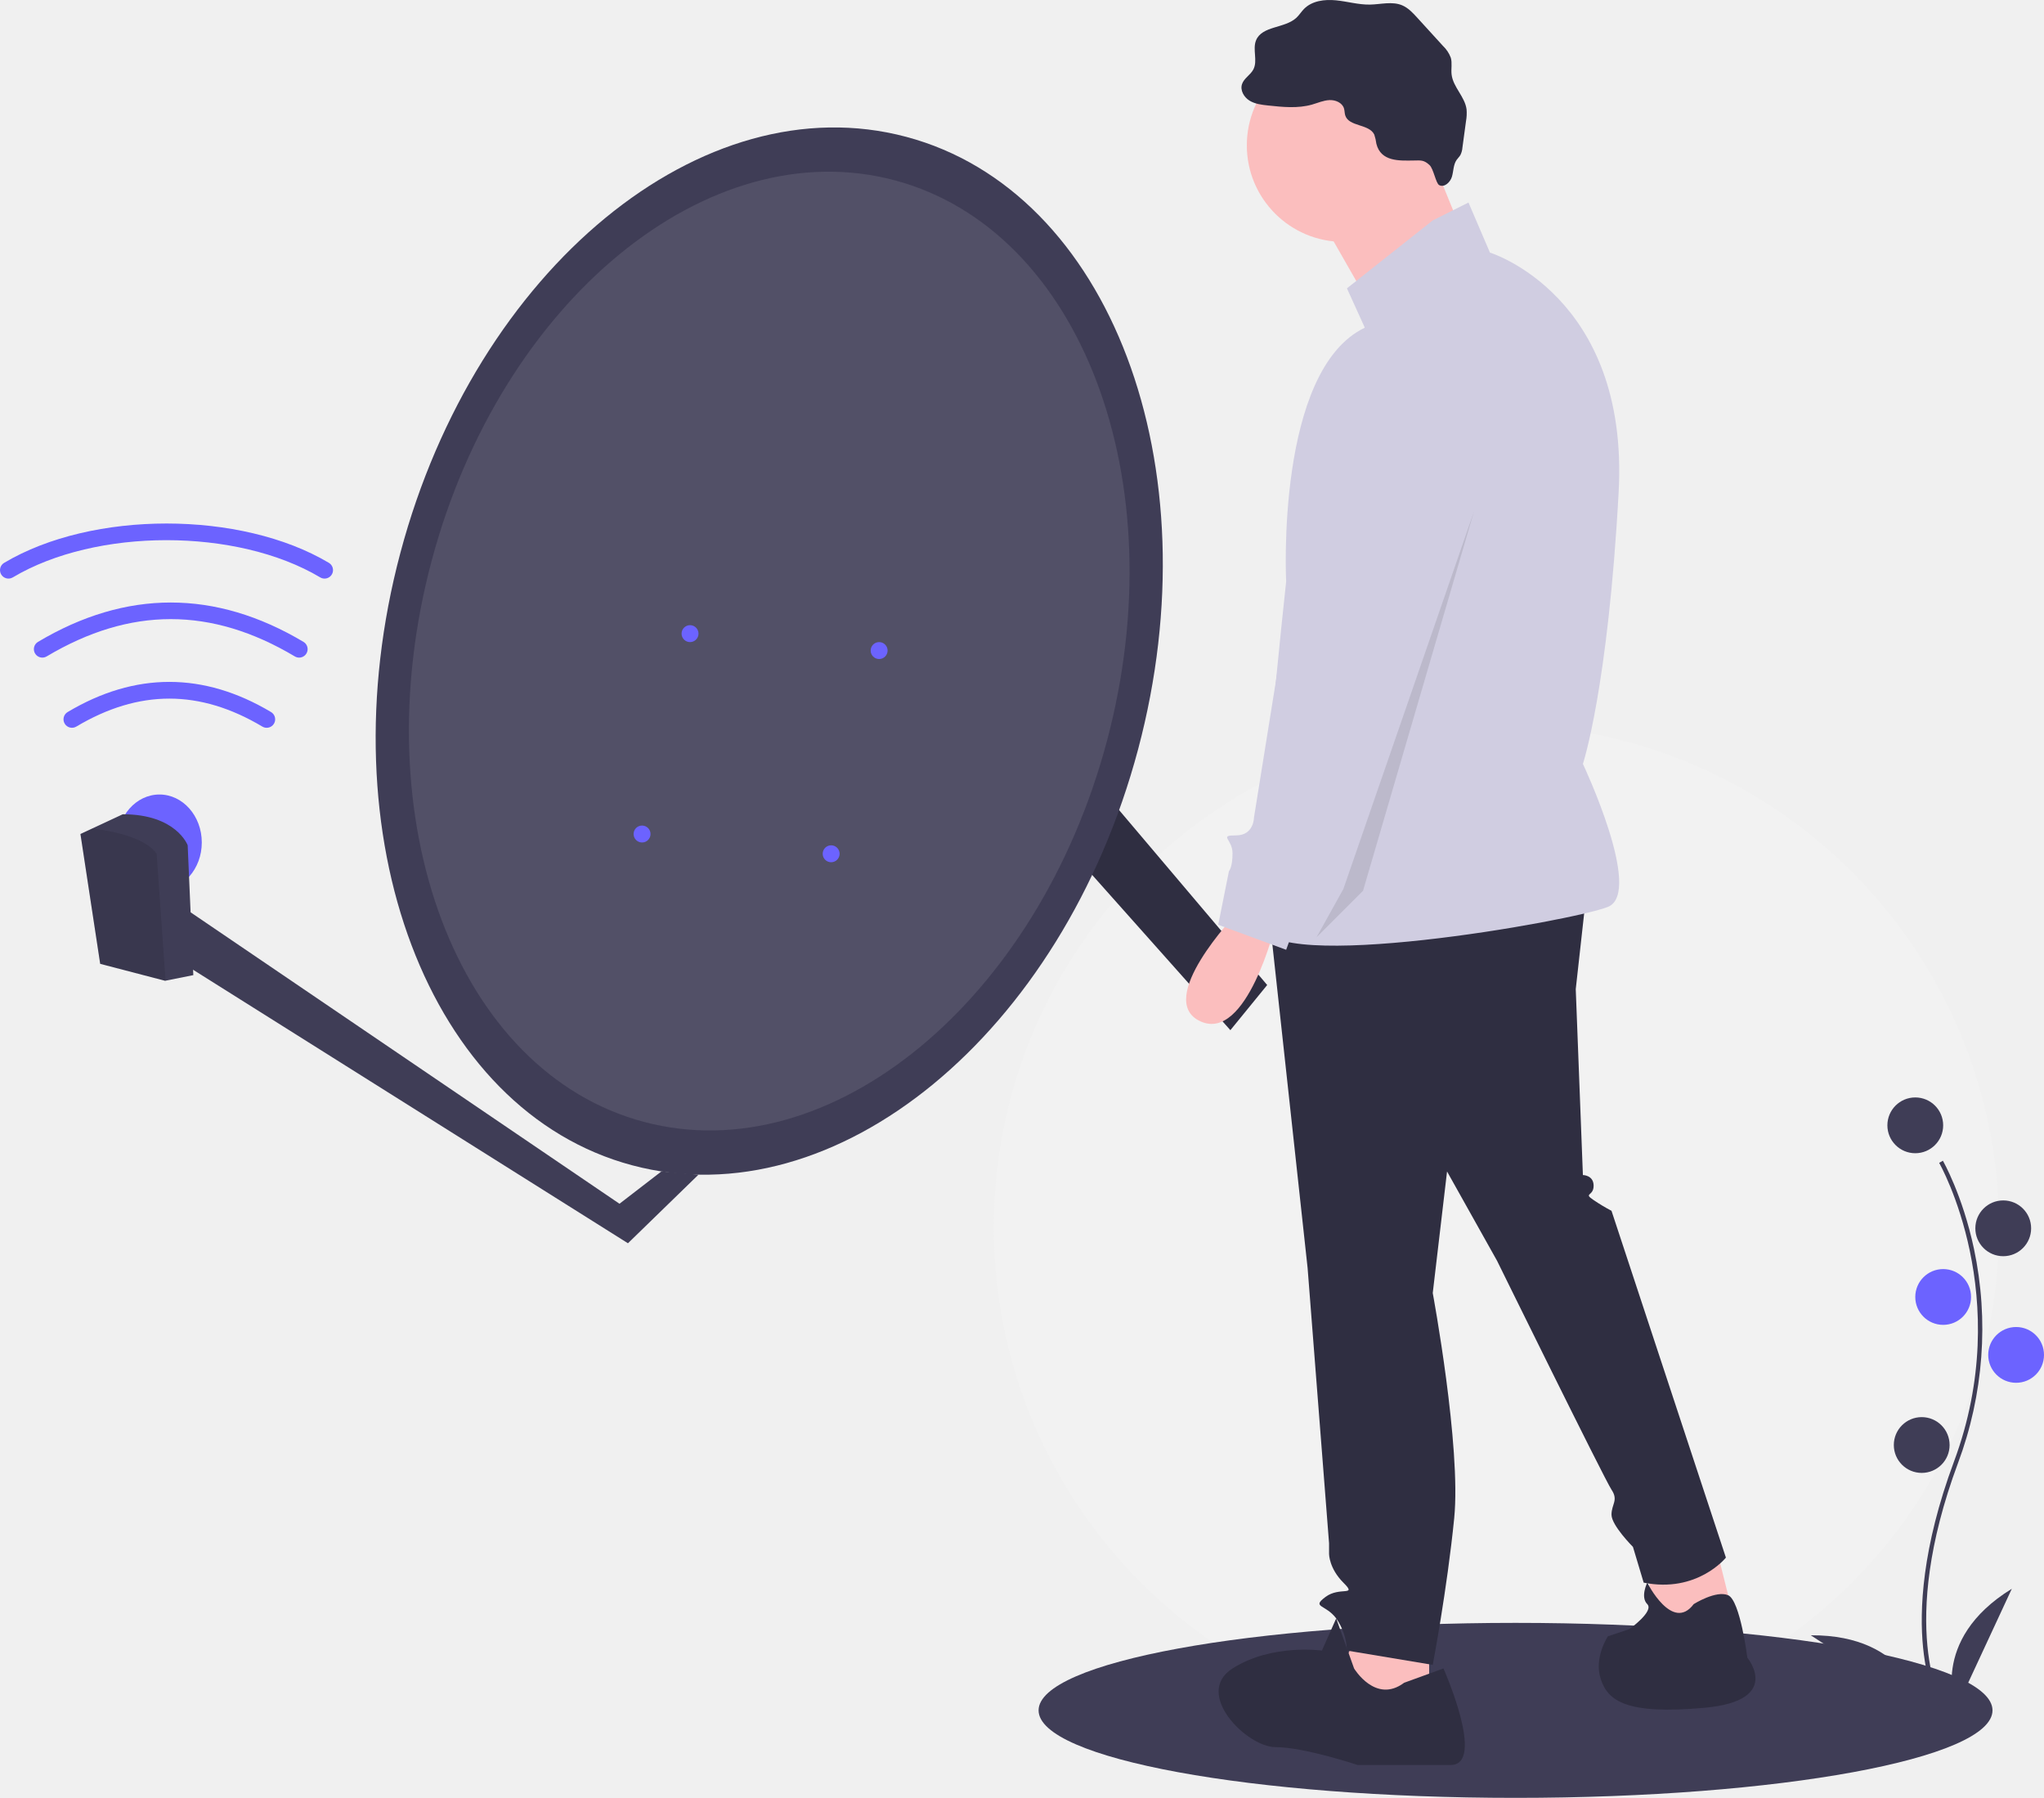
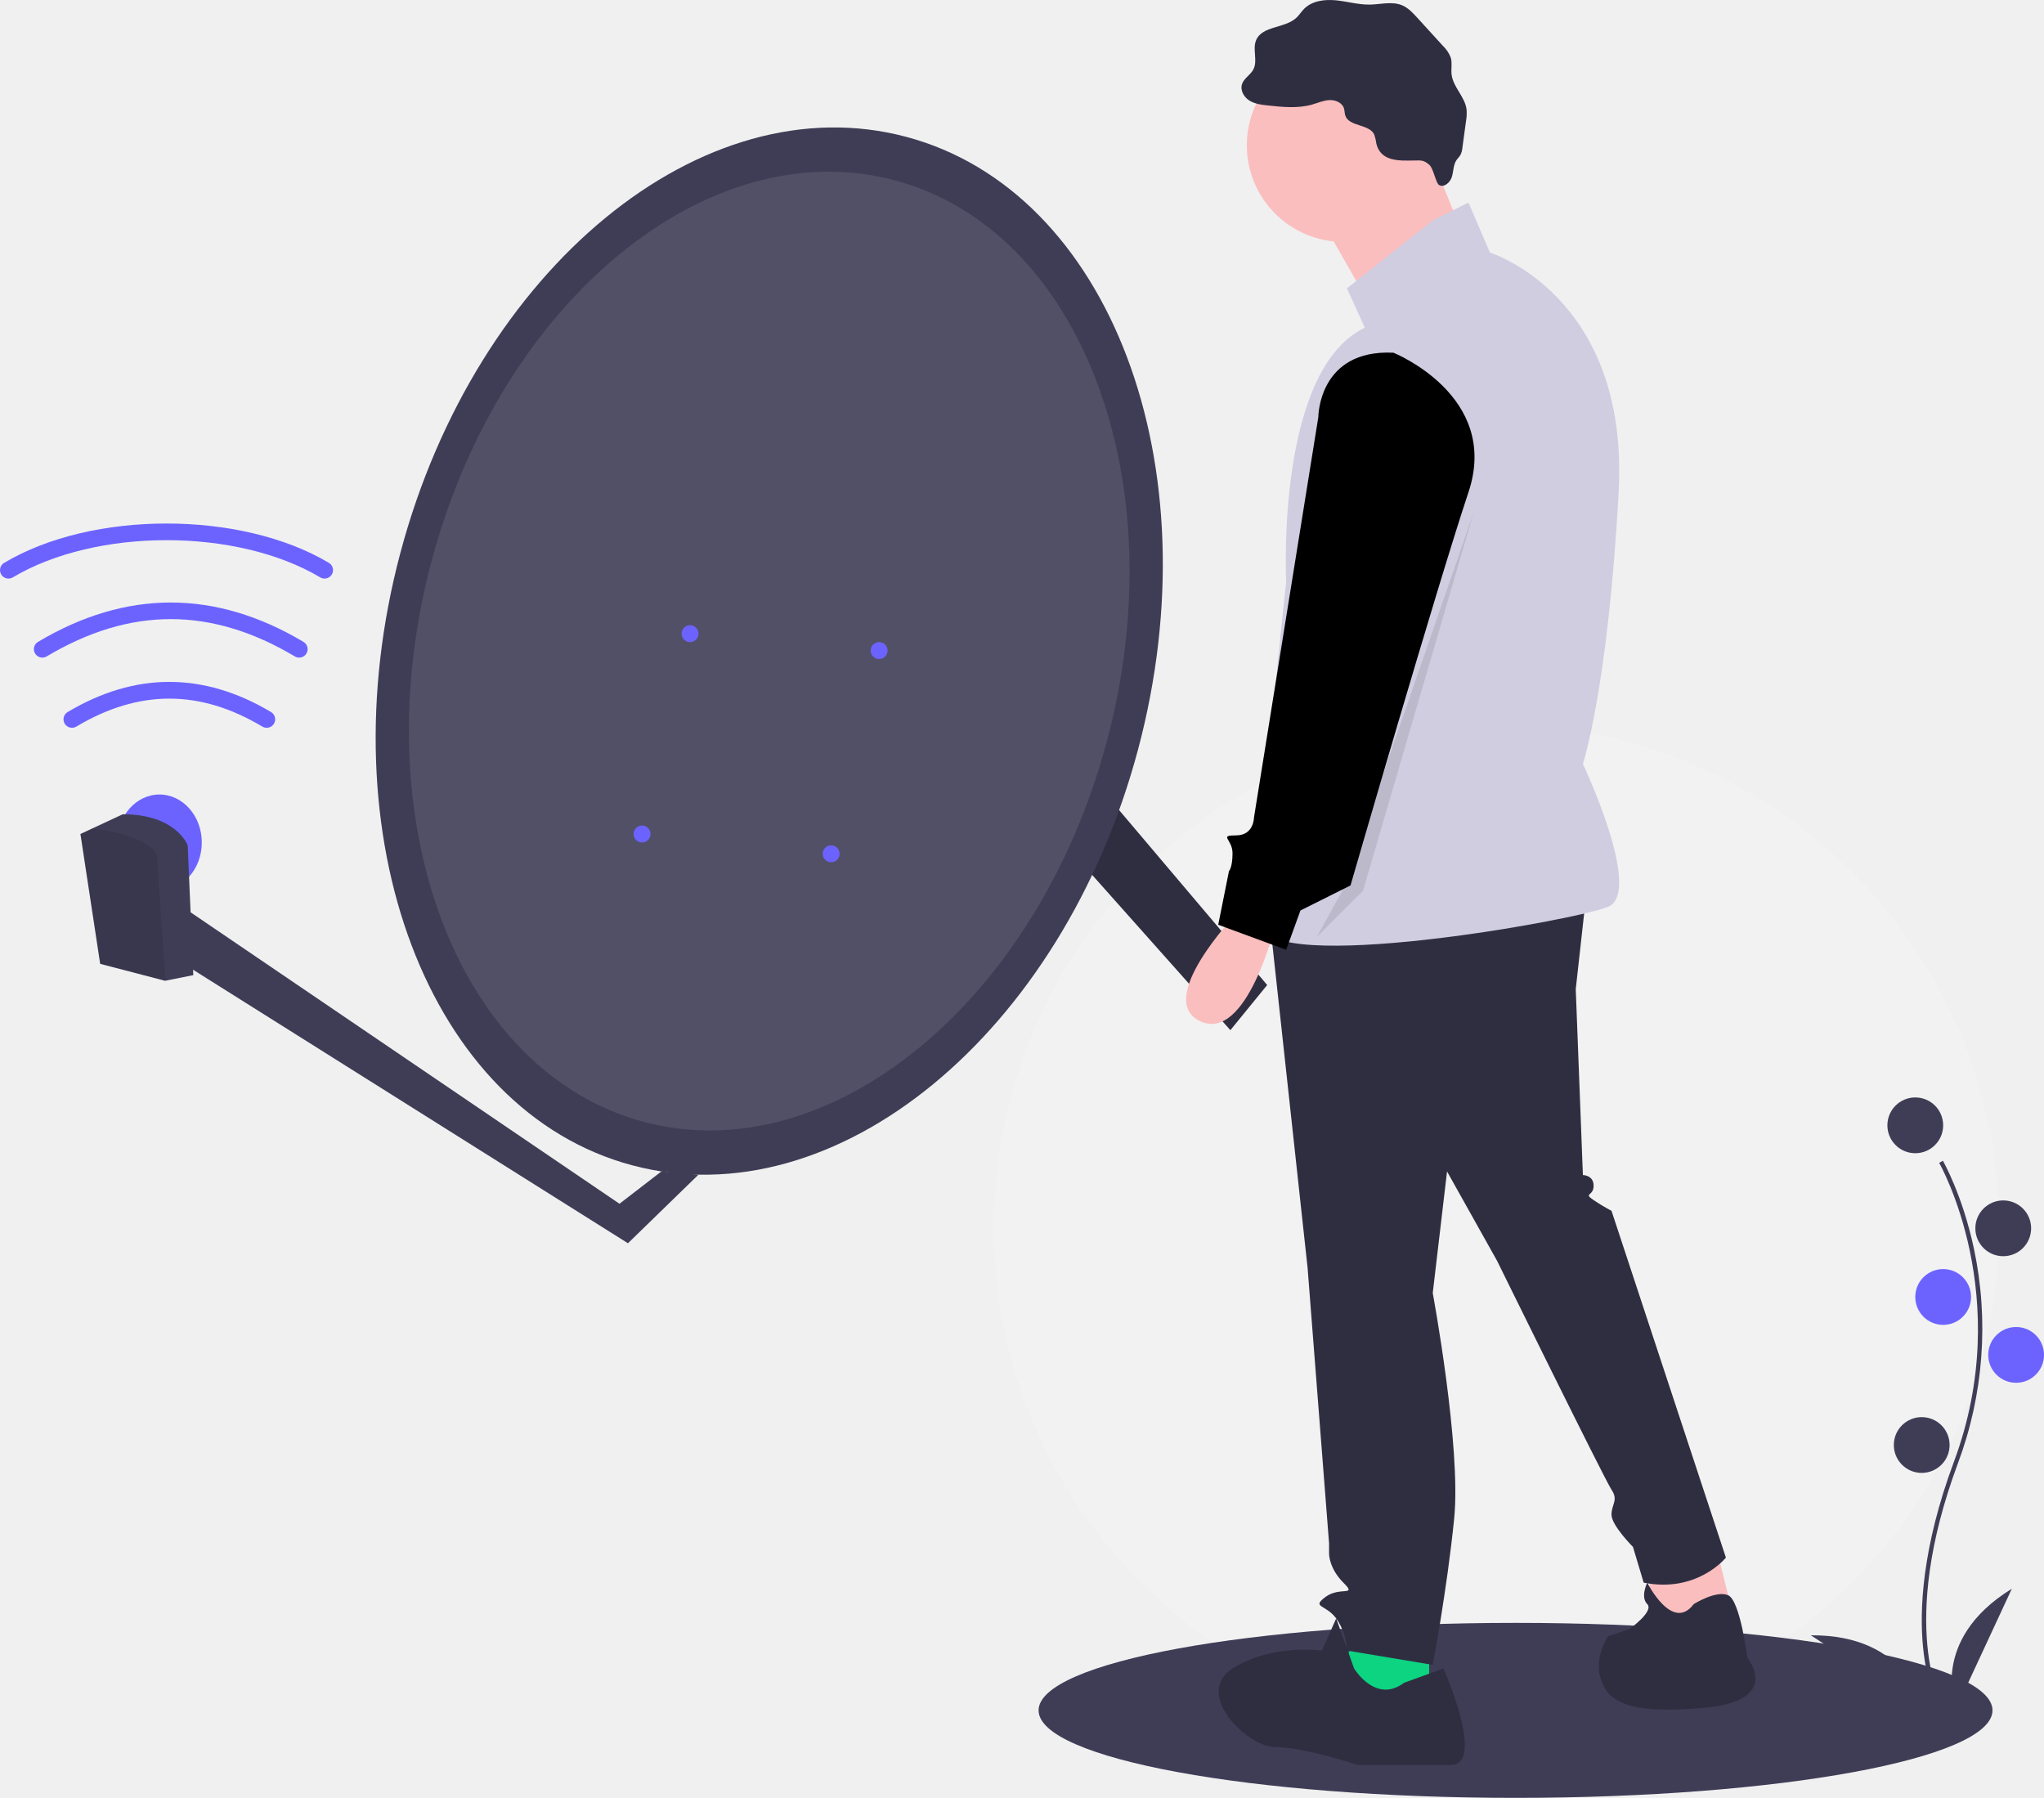
<svg xmlns="http://www.w3.org/2000/svg" id="a90f9a71-1dd7-46d2-a7ac-5b91320676f6" data-name="Layer 1" width="880.291" height="774.246" viewBox="0 0 880.291 774.246">
  <circle cx="644.489" cy="528.524" r="216.462" fill="#f2f2f2" />
  <ellipse cx="652.701" cy="736.566" rx="205.412" ry="37.679" fill="#3f3d56" />
  <path d="M995.007,798.374c-.212-.346-5.212-8.695-6.945-26.03-1.59-15.904-.568-42.712,13.335-80.106,26.338-70.841-6.07-128-6.401-128.569l1.599-.928c.084.144,8.447,14.718,13.387,37.923a165.447,165.447,0,0,1-6.852,92.218c-26.293,70.72-6.746,104.199-6.545,104.529Z" transform="translate(-159.8543 -62.87722)" fill="#3f3d56" />
  <circle cx="824.853" cy="484.62" r="12.012" fill="#3f3d56" />
  <circle cx="862.736" cy="528.97" r="12.012" fill="#3f3d56" />
  <circle cx="836.865" cy="558.537" r="12.012" fill="#6c63ff" />
  <circle cx="868.28" cy="583.484" r="12.012" fill="#6c63ff" />
  <circle cx="827.625" cy="622.291" r="12.012" fill="#3f3d56" />
  <path d="M1002.263,798.816s-12.012-29.567,24.023-51.742Z" transform="translate(-159.8543 -62.87722)" fill="#3f3d56" />
  <path d="M987.491,798.28s-5.467-31.442-47.777-31.172Z" transform="translate(-159.8543 -62.87722)" fill="#3f3d56" />
  <polygon points="77.182 389.554 266.793 518.392 284.849 504.474 300.826 505.86 270.44 535.408 77.182 413.863 77.182 389.554" fill="#3f3d56" />
  <polygon points="465.471 329.389 545.74 424.194 529.885 443.641 435.742 337.897 465.471 329.389" fill="#2f2e41" />
  <ellipse cx="68.674" cy="362.814" rx="18.232" ry="20.663" fill="#6c63ff" />
  <ellipse cx="491.145" cy="343.263" rx="229.179" ry="164.395" transform="matrix(0.25749, -0.96628, 0.96628, 0.25749, -126.8639, 666.5813)" fill="#3f3d56" />
  <ellipse cx="491.145" cy="343.263" rx="209.815" ry="150.505" transform="translate(-126.8639 666.5813) rotate(-75.07862)" fill="#fff" opacity="0.1" />
  <circle cx="297.18" cy="272.87" r="3.646" fill="#6c63ff" />
  <circle cx="276.517" cy="359.167" r="3.646" fill="#6c63ff" />
  <circle cx="378.615" cy="280.163" r="3.646" fill="#6c63ff" />
  <circle cx="357.952" cy="367.675" r="3.646" fill="#6c63ff" />
  <path d="M243.114,482.817l-11.96,2.394-.194.036-27.955-7.293-8.508-55.911,5.154-2.407,13.078-6.102c23.094,0,27.955,13.37,27.955,13.37Z" transform="translate(-159.8543 -62.87722)" fill="#3f3d56" />
  <path d="M231.153,485.212l-.194.036-27.955-7.293-8.508-55.911,5.154-2.407c10.66,1.41,23.13,4.436,27.664,10.915Z" transform="translate(-159.8543 -62.87722)" opacity="0.1" />
  <path d="M288.69,346.079a3.633,3.633,0,0,1-1.863-.515c-35.957-21.422-70.917-21.422-106.874,0a3.646,3.646,0,0,1-3.733-6.265c37.936-22.601,76.404-22.601,114.34,0a3.647,3.647,0,0,1-1.87,6.779Z" transform="translate(-159.8543 -62.87722)" fill="#6c63ff" />
  <path d="M274.712,376.297a3.626,3.626,0,0,1-1.863-.515c-26.961-16.062-53.173-16.062-80.133,0a3.646,3.646,0,0,1-3.733-6.265c29.064-17.316,58.535-17.316,87.6,0a3.647,3.647,0,0,1-1.87,6.779Z" transform="translate(-159.8543 -62.87722)" fill="#6c63ff" />
  <path d="M299.629,312.046a3.626,3.626,0,0,1-1.863-.515c-35.883-21.378-96.515-21.378-132.398,0a3.646,3.646,0,1,1-3.733-6.265c37.907-22.584,101.957-22.584,139.864,0a3.647,3.647,0,0,1-1.87,6.779Z" transform="translate(-159.8543 -62.87722)" fill="#6c63ff" />
  <polygon points="738.679 664.625 746.378 695.42 712.504 704.659 709.424 672.324 738.679 664.625" fill="#fbbebe" />
-   <polygon points="615.5 703.119 615.5 732.374 581.625 738.533 575.466 723.135 587.784 696.96 615.5 703.119" fill="#fbbebe" />
+   <polygon points="615.5 703.119 615.5 732.374 581.625 738.533 575.466 723.135 587.784 696.96 615.5 703.119" fill="#0cd481" />
  <path d="M843.103,447.269l-4.619,41.573,3.079,80.067s4.619,0,4.619,4.619-4.619,3.079,0,6.159a79.993,79.993,0,0,0,7.699,4.619L903.153,733.661s-12.318,15.397-35.414,10.778l-4.619-15.397s-9.238-9.238-9.238-13.858,3.079-6.159,0-10.778-49.272-98.544-49.272-98.544l-21.556-38.494-6.159,52.351s12.318,66.209,9.238,97.004-9.238,63.129-9.238,63.129l-36.954-6.159a25.709,25.709,0,0,0-4.619-13.858c-4.619-6.159-10.778-4.619-4.619-9.238s13.858,0,7.699-6.159-6.159-12.318-6.159-12.318v-4.619L723.003,608.942,706.066,453.428Z" transform="translate(-159.8543 -62.87722)" fill="#2f2e41" />
  <circle cx="578.546" cy="62.586" r="41.573" fill="#fbbebe" />
  <polygon points="614.73 63.356 631.667 104.929 591.634 134.184 566.998 91.071 614.73 63.356" fill="#fbbebe" />
  <path d="M776.894,157.797l15.397-7.699,9.238,21.556s60.05,18.477,55.431,103.163S841.563,391.838,841.563,391.838s26.176,55.431,10.778,61.59-146.276,29.255-149.355,7.699,10.778-147.815,10.778-147.815-4.619-90.845,33.874-109.322L739.94,187.053Z" transform="translate(-159.8543 -62.87722)" fill="#d0cde1" />
  <path d="M692.208,456.508s-35.414,36.954-15.397,46.192,32.335-41.573,32.335-41.573Z" transform="translate(-159.8543 -62.87722)" fill="#fbbebe" />
  <path d="M764.576,787.552l16.937-6.159S799.99,822.966,784.593,822.966H744.559s-23.096-7.699-35.414-7.699-35.414-23.096-18.477-33.874,38.494-7.699,38.494-7.699l6.159-13.858,7.699,21.556S752.258,796.791,764.576,787.552Z" transform="translate(-159.8543 -62.87722)" fill="#2f2e41" />
  <path d="M889.295,753.678s9.642-6.084,14.829-3.812,8.267,26.908,8.267,26.908,15.397,18.477-18.477,21.556-41.573-3.079-44.653-12.318,3.079-18.477,3.079-18.477l9.238-3.079s10.778-7.699,7.699-10.778,0-9.238,0-9.238S880.057,765.996,889.295,753.678Z" transform="translate(-159.8543 -62.87722)" fill="#2f2e41" />
  <path d="M752.62,124.797a20.401,20.401,0,0,0-.904-3.956c-2.234-4.688-10.953-3.319-12.506-8.275-.304-.97-.24-2.025-.538-2.996-.76-2.478-3.674-3.707-6.263-3.588s-5.013,1.225-7.506,1.933c-6.091,1.729-12.571,1.069-18.867.395-2.783-.298-5.671-.63-8.055-2.097s-4.102-4.419-3.234-7.08c.832-2.552,3.624-3.954,4.88-6.326,1.994-3.767-.443-8.631,1.174-12.574,2.594-6.325,12.412-5.055,17.4-9.73,1.211-1.135,2.083-2.585,3.243-3.772,3.443-3.519,8.88-4.2,13.78-3.715s9.714,1.924,14.636,1.837c4.668-.083,9.562-1.504,13.863.312,2.61,1.102,4.604,3.256,6.512,5.35l11.033,12.1a13.598,13.598,0,0,1,3.41,5.136c.664,2.318.053,4.808.336,7.203.646,5.462,5.759,9.587,6.449,15.044a19.563,19.563,0,0,1-.243,5.067L789.673,126.459a8.479,8.479,0,0,1-.871,3.193c-.449.768-1.129,1.374-1.635,2.106-1.429,2.066-1.298,4.798-2.008,7.207-.71,2.409-3.256,4.794-5.482,3.633-1.453-.758-2.414-7.023-4.179-8.65-2.458-2.266-3.742-1.987-6.777-1.948C762.645,132.077,754.564,132.598,752.62,124.797Z" transform="translate(-159.8543 -62.87722)" fill="#2f2e41" />
-   <path d="M759.957,214.768s46.192,18.477,32.335,60.05S741.48,444.19,741.48,444.19l-21.556,10.778-6.159,16.937-29.255-10.778,4.619-23.096s1.54-1.54,1.54-7.699-6.159-7.699,1.54-7.699,7.699-7.699,7.699-7.699L727.622,242.483S727.622,213.228,759.957,214.768Z" transform="translate(-159.8543 -62.87722)" fill="#d0cde1" />
+   <path d="M759.957,214.768s46.192,18.477,32.335,60.05S741.48,444.19,741.48,444.19l-21.556,10.778-6.159,16.937-29.255-10.778,4.619-23.096s1.54-1.54,1.54-7.699-6.159-7.699,1.54-7.699,7.699-7.699,7.699-7.699L727.622,242.483S727.622,213.228,759.957,214.768Z" transform="translate(-159.8543 -62.87722)" fill="#rgb(12, 212, 129)" />
  <polygon points="634.747 220.409 587.015 383.622 566.998 403.639 578.546 382.852 634.747 220.409" opacity="0.1" />
</svg>
